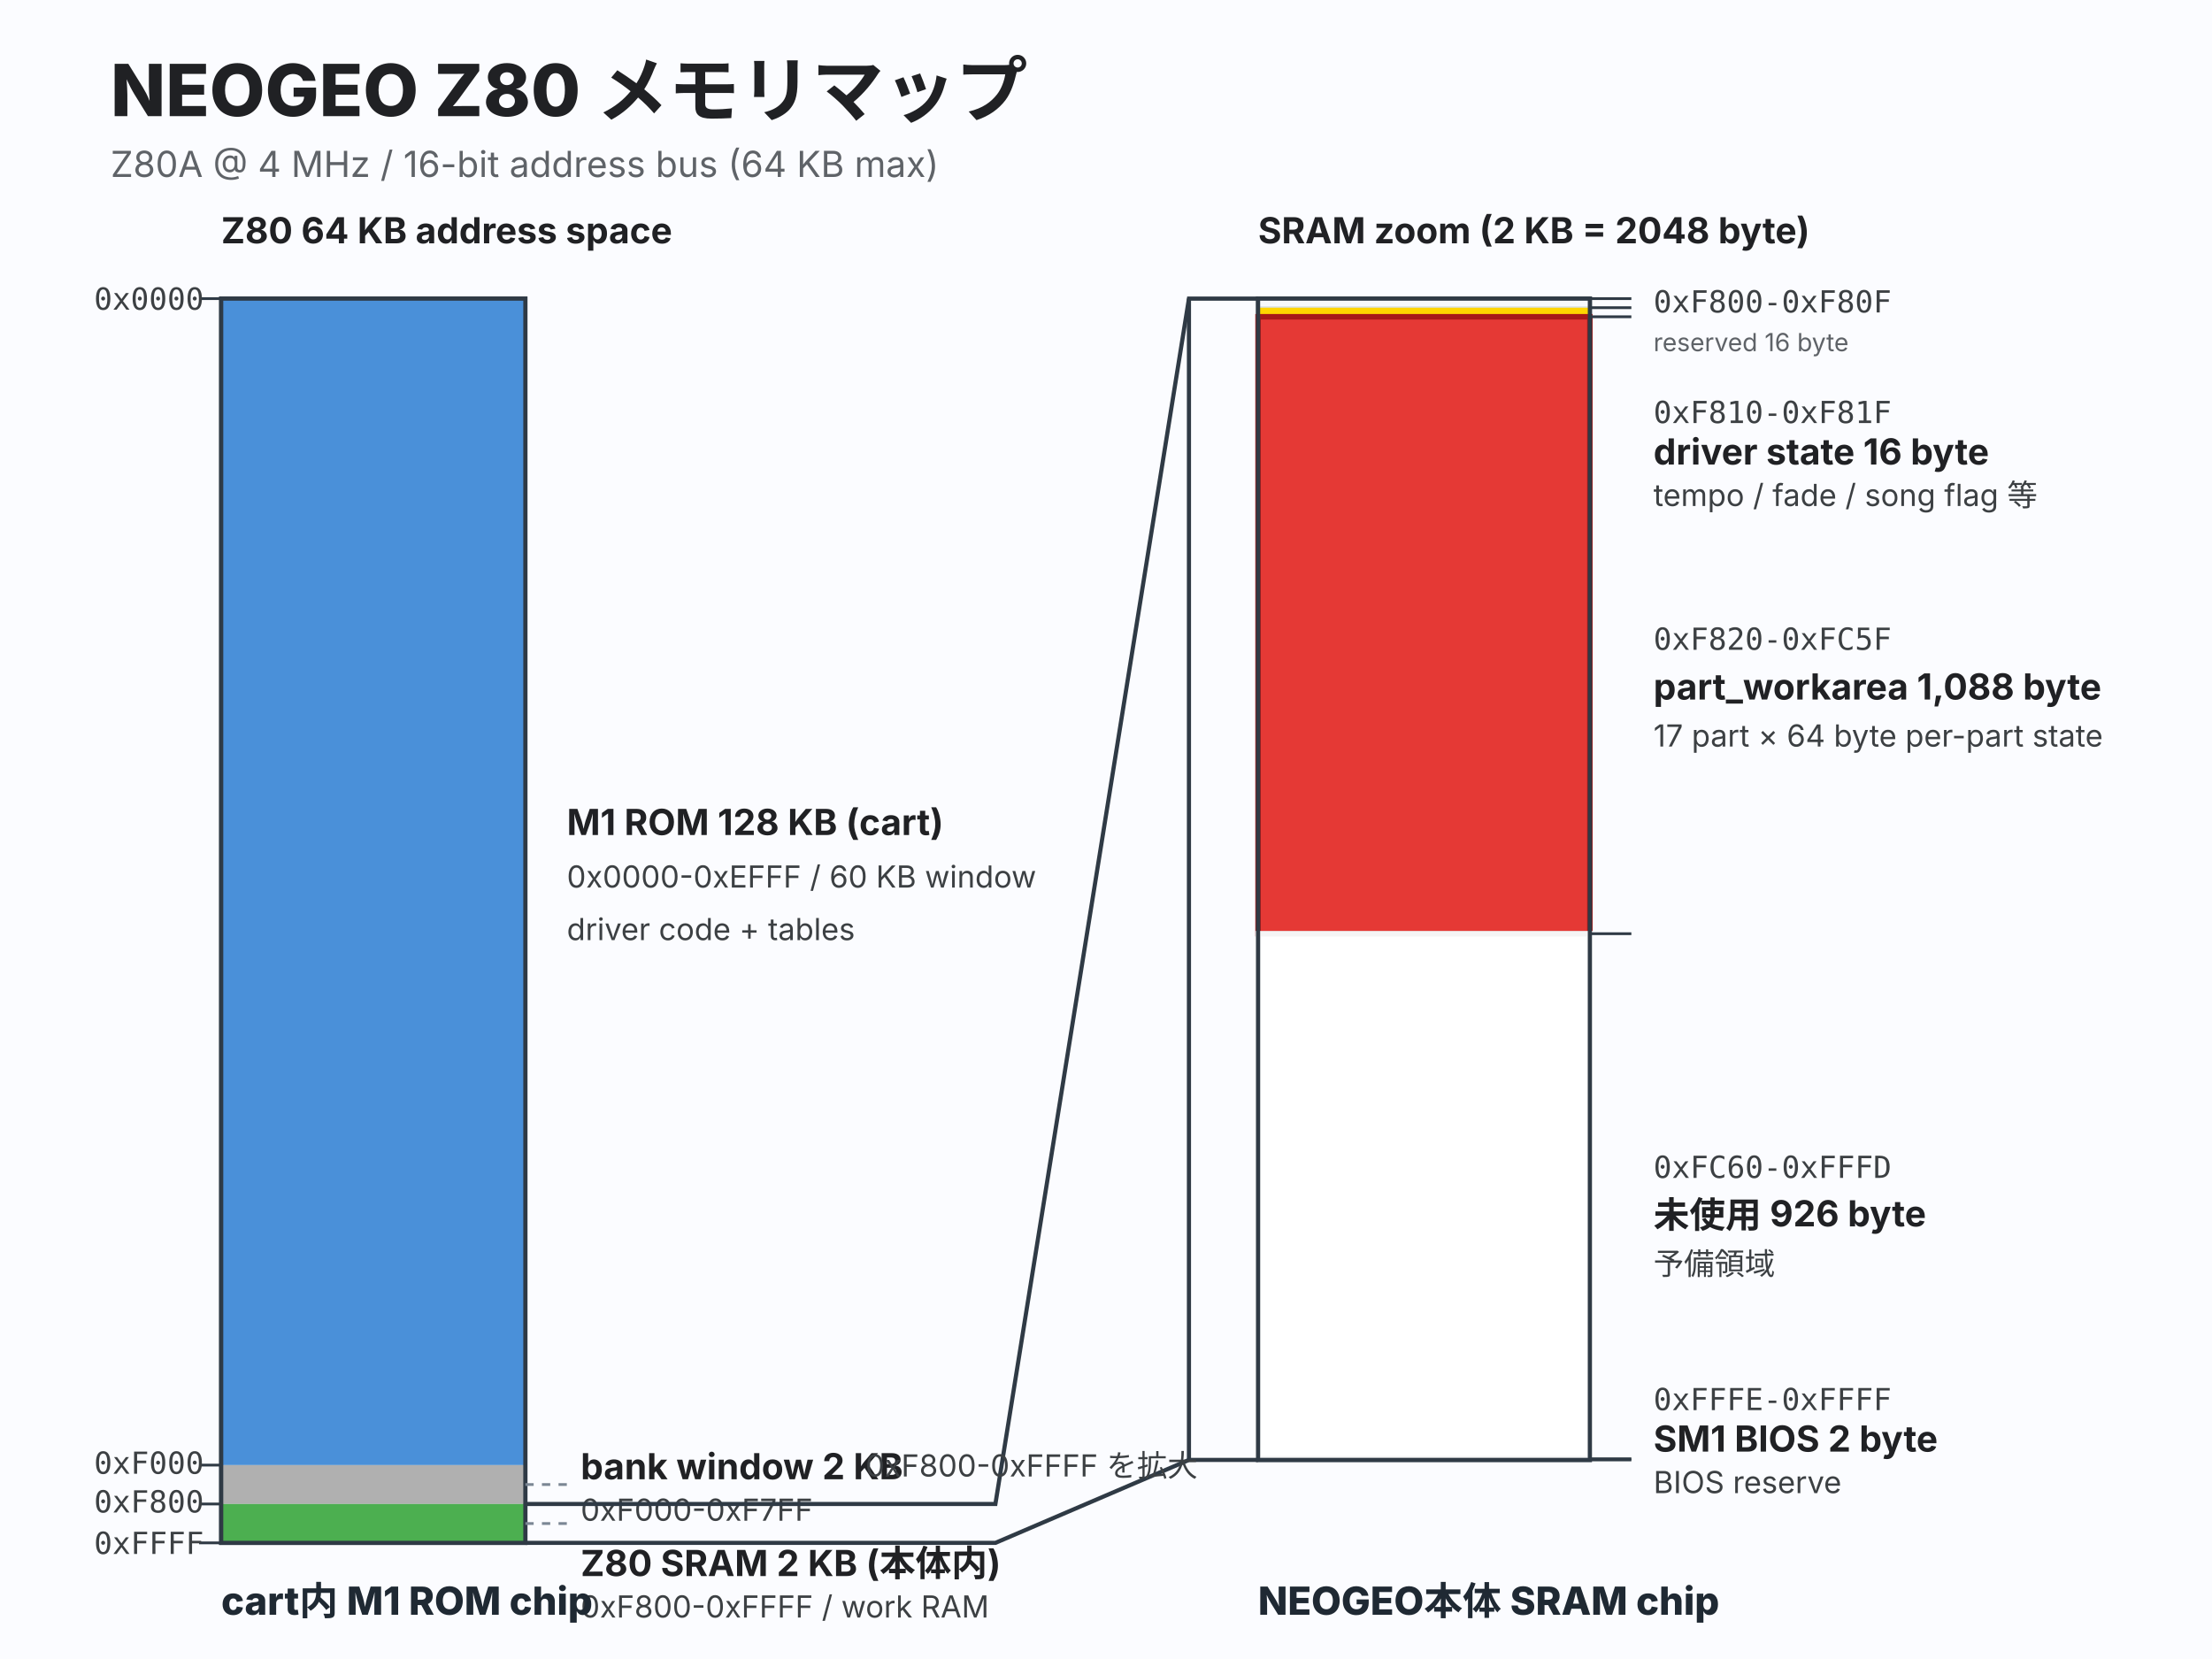
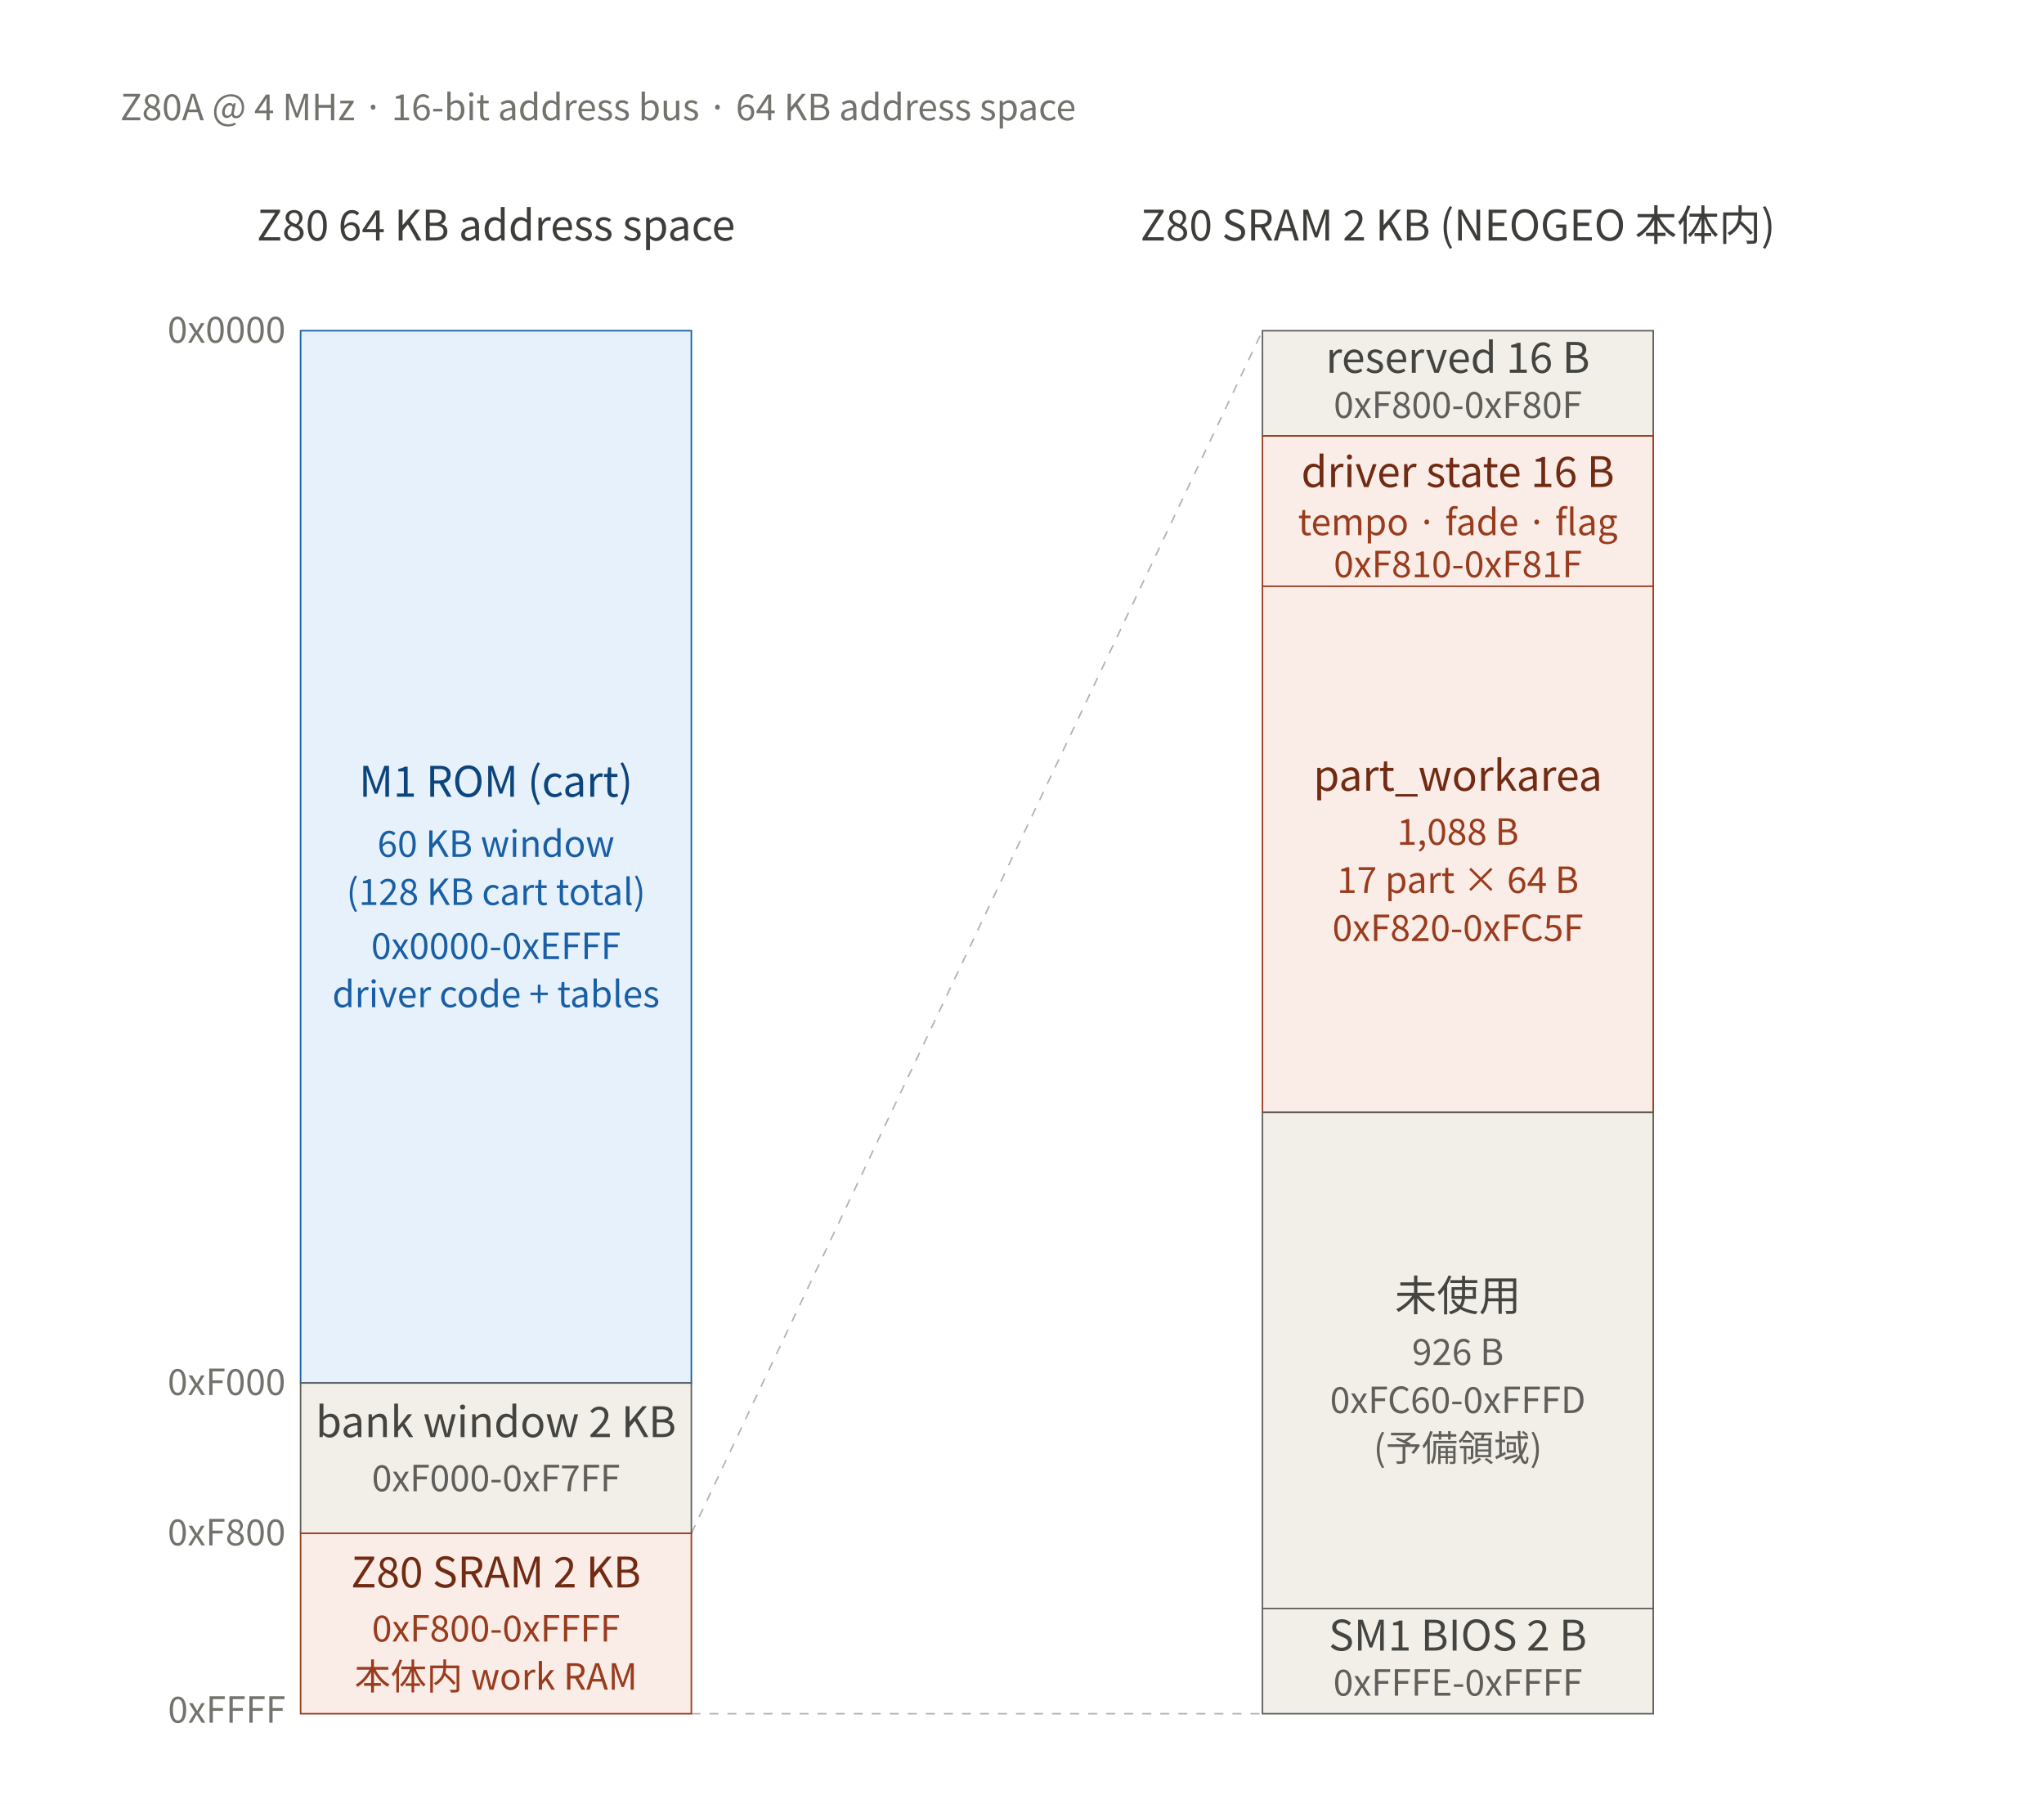
- <svg xmlns="http://www.w3.org/2000/svg" width="800" height="600" viewBox="0 0 800 600" role="img" aria-labelledby="title desc">
-   <defs>
-     <style>
-       text {
-         font-family: -apple-system, BlinkMacSystemFont, "Hiragino Sans", "Yu Gothic", "Noto Sans JP", sans-serif;
-         fill: #202124;
-       }
-       .title { font-size: 26px; font-weight: 800; }
-       .subtitle { font-size: 13px; fill: #5f6368; }
-       .label { font-size: 13px; font-weight: 700; }
-       .small { font-size: 11px; fill: #3c4043; }
-       .tiny { font-size: 9px; fill: #5f6368; }
-       .addr { font-size: 11px; fill: #3c4043; font-family: "SF Mono", Menlo, Consolas, monospace; }
-       .bar-border { fill: none; stroke: #2f3a45; stroke-width: 1.5; }
-       .tick { stroke: #2f3a45; stroke-width: 1; }
-       .guide { stroke: #7b8794; stroke-width: 1; stroke-dasharray: 3 3; }
-       .connector { fill: none; stroke: #2f3a45; stroke-width: 1.5; }
-       .m1 { fill: #4A90D9; }
-       .bank { fill: #B0B0B0; }
-       .sram { fill: #4CAF50; }
-       .driver { fill: #FFD600; }
-       .part { fill: #E53935; stroke: #a71919; stroke-width: 2; }
-       .unused { fill: #ffffff; stroke: #F5F5F5; stroke-width: 2; }
-       .bios { fill: #212121; }
-       .spacer { fill: #f7f9fb; stroke: #d9e1e8; stroke-width: 1; }
-       .chip { font-size: 14px; font-weight: 800; fill: #1f2933; }
-     </style>
-   </defs>
-   <rect width="800" height="600" fill="#fbfcff" />
-   <text x="40" y="42" class="title">NEOGEO Z80 メモリマップ</text>
-   <text x="40" y="64" class="subtitle">Z80A @ 4 MHz / 16-bit address bus (64 KB max)</text>
-   <g id="full-address-space">
-     <text x="80" y="88" class="label">Z80 64 KB address space</text>
-     <rect x="80" y="108" width="110" height="450" class="bar-border" />
-     <rect x="80" y="108" width="110" height="421.875" class="m1" />
-     <rect x="80" y="529.875" width="110" height="14.062" class="bank" />
-     <rect x="80" y="543.938" width="110" height="14.062" class="sram" />
-     <rect x="80" y="108" width="110" height="450" class="bar-border" />
-     <line x1="72" y1="108" x2="80" y2="108" class="tick" />
-     <line x1="72" y1="529.875" x2="80" y2="529.875" class="tick" />
-     <line x1="72" y1="543.938" x2="80" y2="543.938" class="tick" />
-     <line x1="72" y1="558" x2="80" y2="558" class="tick" />
-     <text x="34" y="112" class="addr">0x0000</text>
-     <text x="34" y="533" class="addr">0xF000</text>
-     <text x="34" y="547" class="addr">0xF800</text>
-     <text x="34" y="562" class="addr">0xFFFF</text>
-     <text x="205" y="302" class="label">M1 ROM 128 KB (cart)</text>
-     <text x="205" y="321" class="small">0x0000-0xEFFF / 60 KB window</text>
-     <text x="205" y="340" class="small">driver code + tables</text>
-     <line x1="190" y1="536.9" x2="205" y2="536.9" class="guide" />
-     <text x="210" y="535" class="label">bank window 2 KB</text>
-     <text x="210" y="550" class="small">0xF000-0xF7FF</text>
-     <line x1="190" y1="551" x2="205" y2="551" class="guide" />
-     <text x="210" y="570" class="label">Z80 SRAM 2 KB (本体内)</text>
-     <text x="210" y="585" class="small">0xF800-0xFFFF / work RAM</text>
-     <text x="80" y="584" class="chip">cart内 M1 ROM chip</text>
-   </g>
-   <g id="sram-zoom">
-     <text x="455" y="88" class="label">SRAM zoom (2 KB = 2048 byte)</text>
-     <rect x="455" y="108" width="120" height="420" class="bar-border" />
-     <rect x="455" y="108" width="120" height="3.281" class="spacer" />
-     <rect x="455" y="111.281" width="120" height="3.281" class="driver" />
-     <rect x="455" y="114.562" width="120" height="223.125" class="part" />
-     <rect x="455" y="337.688" width="120" height="189.902" class="unused" />
-     <rect x="455" y="527.59" width="120" height="0.41" class="bios" />
-     <rect x="455" y="108" width="120" height="420" class="bar-border" />
-     <line x1="575" y1="108" x2="590" y2="108" class="tick" />
-     <line x1="575" y1="111.281" x2="590" y2="111.281" class="tick" />
-     <line x1="575" y1="114.562" x2="590" y2="114.562" class="tick" />
-     <line x1="575" y1="337.688" x2="590" y2="337.688" class="tick" />
-     <line x1="575" y1="527.59" x2="590" y2="527.59" class="tick" />
-     <line x1="575" y1="528" x2="590" y2="528" class="tick" />
-     <text x="598" y="113" class="addr">0xF800-0xF80F</text>
-     <text x="598" y="127" class="tiny">reserved 16 byte</text>
-     <text x="598" y="153" class="addr">0xF810-0xF81F</text>
-     <text x="598" y="168" class="label">driver state 16 byte</text>
-     <text x="598" y="183" class="small">tempo / fade / song flag 等</text>
-     <text x="598" y="235" class="addr">0xF820-0xFC5F</text>
-     <text x="598" y="253" class="label">part_workarea 1,088 byte</text>
-     <text x="598" y="270" class="small">17 part × 64 byte per-part state</text>
-     <text x="598" y="426" class="addr">0xFC60-0xFFFD</text>
-     <text x="598" y="444" class="label">未使用 926 byte</text>
-     <text x="598" y="461" class="small">予備領域</text>
-     <text x="598" y="510" class="addr">0xFFFE-0xFFFF</text>
-     <text x="598" y="525" class="label">SM1 BIOS 2 byte</text>
-     <text x="598" y="540" class="small">BIOS reserve</text>
-     <text x="455" y="584" class="chip">NEOGEO本体 SRAM chip</text>
-   </g>
-   <path d="M 190 543.938 L 360 543.938 L 430 108 L 455 108" class="connector" />
-   <path d="M 190 558 L 360 558 L 430 528 L 455 528" class="connector" />
-   <path d="M 430 108 L 430 528" class="connector" />
-   <text x="313" y="534" class="small">0xF800-0xFFFF を拡大</text>
+ <svg xmlns="http://www.w3.org/2000/svg" width="680" height="600" viewBox="0 0 680 600" font-family="-apple-system, BlinkMacSystemFont, 'Helvetica Neue', 'Hiragino Sans', 'Yu Gothic UI', 'Noto Sans CJK JP', sans-serif">
+   <style>
+     .th { font-size: 14px; font-weight: 500; }
+     .ts { font-size: 12px; font-weight: 400; }
+     .addr { font-size: 12px; font-weight: 400; fill: #73726c; }
+     .header { font-size: 14px; font-weight: 500; fill: #3d3d3a; }
+     .subtitle { font-size: 12px; font-weight: 400; fill: #73726c; }
+     .blue-fill { fill: #E6F1FB; stroke: #185FA5; stroke-width: 0.5; }
+     .blue-title { fill: #0C447C; }
+     .blue-sub { fill: #185FA5; }
+     .gray-fill { fill: #F1EFE8; stroke: #5F5E5A; stroke-width: 0.5; }
+     .gray-title { fill: #444441; }
+     .gray-sub { fill: #5F5E5A; }
+     .coral-fill { fill: #FAECE7; stroke: #993C1D; stroke-width: 0.5; }
+     .coral-title { fill: #712B13; }
+     .coral-sub { fill: #993C1D; }
+   </style>
+   <rect width="680" height="600" fill="#ffffff" />
+   <text class="subtitle" x="40" y="40">Z80A @ 4 MHz · 16-bit address bus · 64 KB address space</text>
+   <text class="header" x="165" y="80" text-anchor="middle">Z80 64 KB address space</text>
+   <text class="header" x="485" y="80" text-anchor="middle">Z80 SRAM 2 KB (NEOGEO 本体内)</text>
+   <text class="addr" x="95" y="114" text-anchor="end">0x0000</text>
+   <text class="addr" x="95" y="464" text-anchor="end">0xF000</text>
+   <text class="addr" x="95" y="514" text-anchor="end">0xF800</text>
+   <text class="addr" x="95" y="573" text-anchor="end">0xFFFF</text>
+   <rect class="blue-fill" x="100" y="110" width="130" height="350" />
+   <text class="th blue-title" x="165" y="265" text-anchor="middle">M1 ROM (cart)</text>
+   <text class="ts blue-sub" x="165" y="285" text-anchor="middle">60 KB window</text>
+   <text class="ts blue-sub" x="165" y="301" text-anchor="middle">(128 KB cart total)</text>
+   <text class="ts blue-sub" x="165" y="319" text-anchor="middle">0x0000-0xEFFF</text>
+   <text class="ts blue-sub" x="165" y="335" text-anchor="middle">driver code + tables</text>
+   <rect class="gray-fill" x="100" y="460" width="130" height="50" />
+   <text class="th gray-title" x="165" y="478" text-anchor="middle">bank window 2 KB</text>
+   <text class="ts gray-sub" x="165" y="496" text-anchor="middle">0xF000-0xF7FF</text>
+   <rect class="coral-fill" x="100" y="510" width="130" height="60" />
+   <text class="th coral-title" x="165" y="528" text-anchor="middle">Z80 SRAM 2 KB</text>
+   <text class="ts coral-sub" x="165" y="546" text-anchor="middle">0xF800-0xFFFF</text>
+   <text class="ts coral-sub" x="165" y="562" text-anchor="middle">本体内 work RAM</text>
+   <line x1="230" y1="510" x2="420" y2="110" stroke="#3d3d3a" stroke-width="0.5" stroke-dasharray="3 3" opacity="0.4" />
+   <line x1="230" y1="570" x2="420" y2="570" stroke="#3d3d3a" stroke-width="0.5" stroke-dasharray="3 3" opacity="0.4" />
+   <rect class="gray-fill" x="420" y="110" width="130" height="35" />
+   <text class="th gray-title" x="485" y="124" text-anchor="middle">reserved 16 B</text>
+   <text class="ts gray-sub" x="485" y="139" text-anchor="middle">0xF800-0xF80F</text>
+   <rect class="coral-fill" x="420" y="145" width="130" height="50" />
+   <text class="th coral-title" x="485" y="162" text-anchor="middle">driver state 16 B</text>
+   <text class="ts coral-sub" x="485" y="178" text-anchor="middle">tempo · fade · flag</text>
+   <text class="ts coral-sub" x="485" y="192" text-anchor="middle">0xF810-0xF81F</text>
+   <rect class="coral-fill" x="420" y="195" width="130" height="175" />
+   <text class="th coral-title" x="485" y="263" text-anchor="middle">part_workarea</text>
+   <text class="ts coral-sub" x="485" y="281" text-anchor="middle">1,088 B</text>
+   <text class="ts coral-sub" x="485" y="297" text-anchor="middle">17 part × 64 B</text>
+   <text class="ts coral-sub" x="485" y="313" text-anchor="middle">0xF820-0xFC5F</text>
+   <rect class="gray-fill" x="420" y="370" width="130" height="165" />
+   <text class="th gray-title" x="485" y="436" text-anchor="middle">未使用</text>
+   <text class="ts gray-sub" x="485" y="454" text-anchor="middle">926 B</text>
+   <text class="ts gray-sub" x="485" y="470" text-anchor="middle">0xFC60-0xFFFD</text>
+   <text class="ts gray-sub" x="485" y="486" text-anchor="middle">(予備領域)</text>
+   <rect class="gray-fill" x="420" y="535" width="130" height="35" />
+   <text class="th gray-title" x="485" y="549" text-anchor="middle">SM1 BIOS 2 B</text>
+   <text class="ts gray-sub" x="485" y="564" text-anchor="middle">0xFFFE-0xFFFF</text>
</svg>
